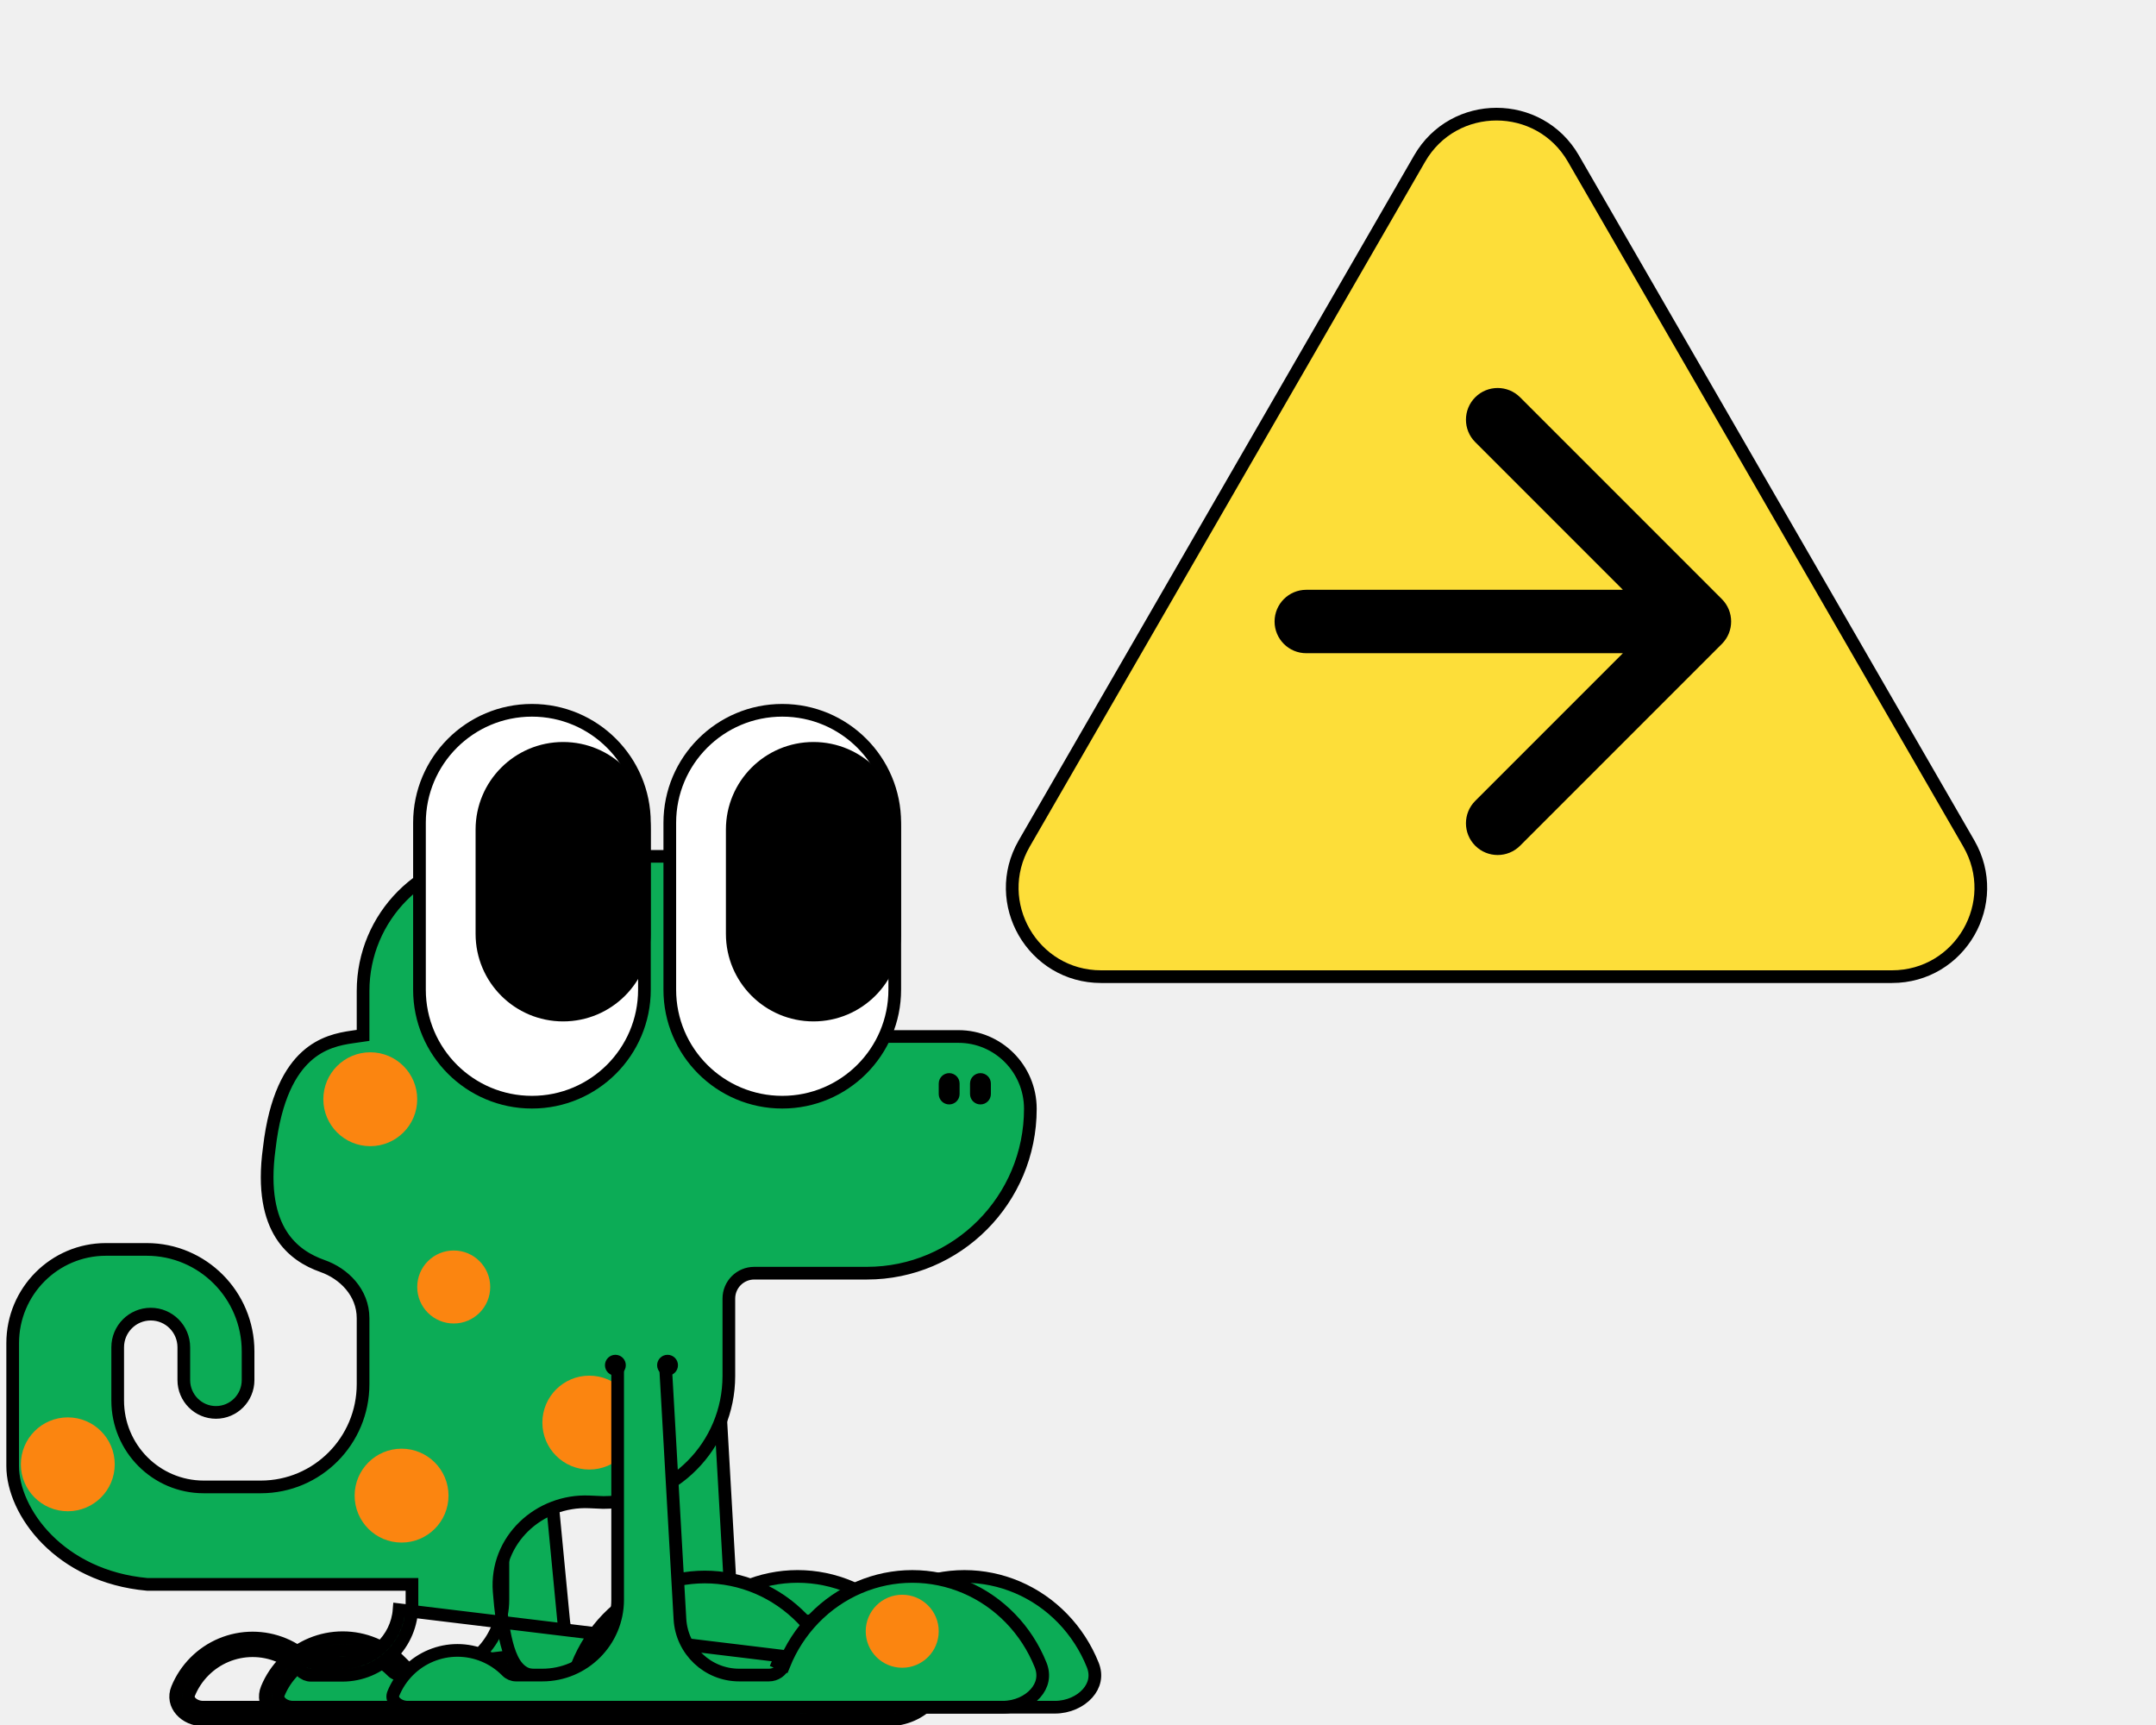
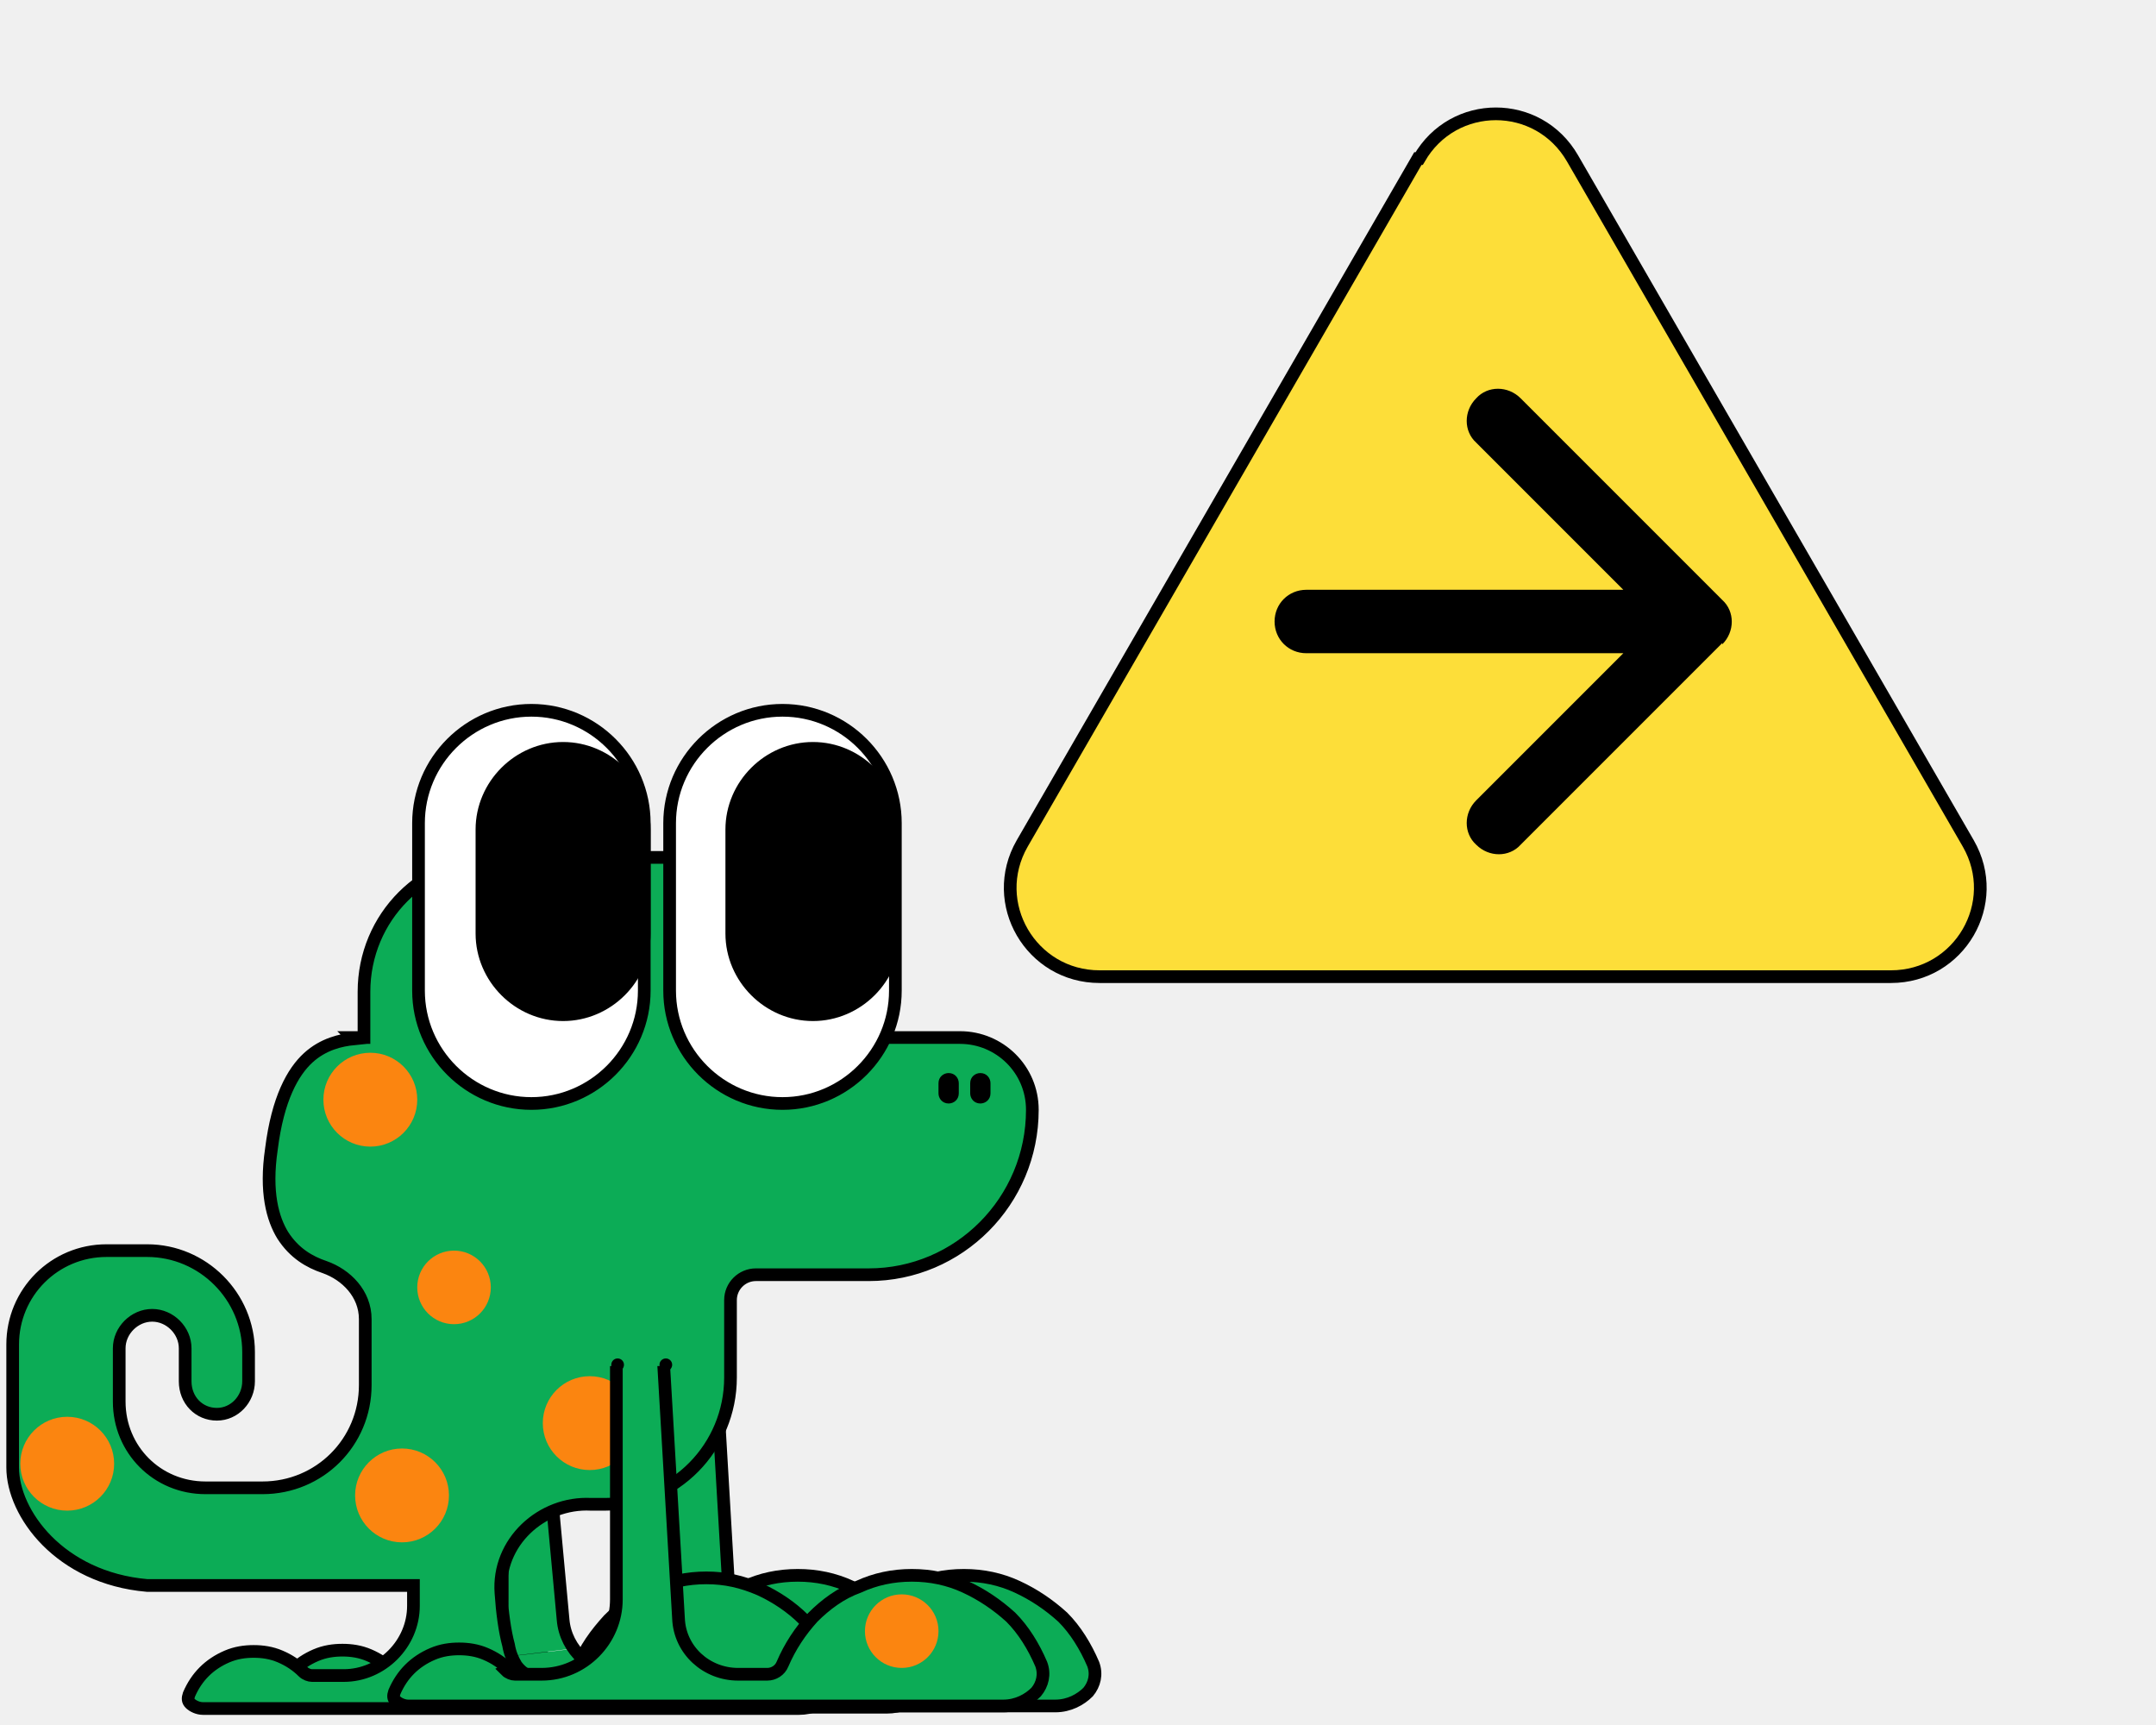
- <svg xmlns="http://www.w3.org/2000/svg" width="170" height="136" viewBox="0 0 170 136" fill="none">
-   <path d="M111.938 12.5C114.632 7.833 121.368 7.833 124.062 12.5L155.239 66.5C157.933 71.167 154.566 77 149.177 77H86.823C81.434 77 78.067 71.167 80.761 66.5L111.938 12.5Z" fill="#FDDE39" stroke="black" strokeWidth="2" />
-   <path d="M103 46.5C101.619 46.5 100.5 47.619 100.5 49C100.5 50.381 101.619 51.5 103 51.5L103 46.5ZM135.768 50.768C136.744 49.791 136.744 48.209 135.768 47.232L119.858 31.322C118.882 30.346 117.299 30.346 116.322 31.322C115.346 32.299 115.346 33.882 116.322 34.858L130.464 49L116.322 63.142C115.346 64.118 115.346 65.701 116.322 66.678C117.299 67.654 118.882 67.654 119.858 66.678L135.768 50.768ZM103 51.5L134 51.5L134 46.5L103 46.5L103 51.5Z" fill="black" />
-   <path d="M44.043 131.722L44.043 131.722L44.076 131.756C44.268 131.952 44.53 132.062 44.804 132.062H46.875C50.154 132.062 52.813 129.404 52.813 126.124V105.525C52.813 104.518 53.63 103.701 54.638 103.701C55.605 103.701 56.404 104.456 56.459 105.422L57.725 127.644C57.866 130.124 59.918 132.062 62.402 132.062H64.743C65.273 132.062 65.737 131.736 65.928 131.26L65.001 130.887L65.928 131.26C66.481 129.885 67.291 128.638 68.31 127.589C69.328 126.54 70.536 125.71 71.863 125.144C73.19 124.578 74.611 124.287 76.045 124.287C77.48 124.287 78.901 124.578 80.228 125.144C81.555 125.71 82.763 126.54 83.781 127.589C84.8 128.638 85.609 129.885 86.162 131.26C86.503 132.106 86.304 132.889 85.756 133.506C85.186 134.149 84.237 134.598 83.172 134.598H36.264C35.83 134.598 35.462 134.413 35.259 134.183C35.078 133.978 35.029 133.758 35.136 133.5C35.41 132.835 35.813 132.231 36.32 131.722C36.828 131.214 37.43 130.81 38.092 130.535C38.755 130.26 39.465 130.118 40.182 130.118C40.898 130.118 41.608 130.26 42.271 130.535C42.933 130.81 43.535 131.214 44.043 131.722Z" fill="#0CAC56" stroke="black" strokeWidth="2" />
-   <path d="M30.884 131.722L30.884 131.722L30.918 131.756C31.109 131.951 31.371 132.062 31.646 132.062H33.716C36.996 132.062 39.654 129.404 39.654 126.124V117.093C39.654 116.056 40.495 115.215 41.532 115.215C42.499 115.215 43.309 115.95 43.401 116.913L44.44 127.75C44.675 130.195 46.729 132.062 49.186 132.062H51.584C52.115 132.062 52.578 131.736 52.77 131.26C53.323 129.885 54.132 128.638 55.151 127.589C56.169 126.54 57.377 125.71 58.704 125.143C60.031 124.577 61.452 124.286 62.887 124.286C64.321 124.286 65.742 124.577 67.069 125.143C68.396 125.71 69.604 126.54 70.622 127.589L71.34 126.892M30.884 131.722L31.592 131.016C30.992 130.414 30.28 129.937 29.496 129.612C28.712 129.286 27.871 129.118 27.023 129.118C26.174 129.118 25.334 129.286 24.55 129.612C23.766 129.937 23.053 130.414 22.453 131.016C21.853 131.618 21.377 132.332 21.053 133.118C20.516 134.417 21.7 135.598 23.105 135.598L70.013 135.598C72.68 135.598 74.926 133.36 73.931 130.887C73.33 129.393 72.45 128.036 71.34 126.892M30.884 131.722C30.377 131.214 29.774 130.81 29.112 130.535C28.45 130.26 27.74 130.118 27.023 130.118C26.306 130.118 25.596 130.26 24.933 130.535C24.271 130.81 23.669 131.214 23.162 131.722C22.654 132.231 22.252 132.835 21.977 133.5C21.871 133.758 21.919 133.978 22.1 134.183C22.303 134.413 22.671 134.598 23.105 134.598L70.013 134.598C71.078 134.598 72.028 134.149 72.597 133.506C73.145 132.889 73.344 132.106 73.003 131.26C72.451 129.885 71.641 128.638 70.622 127.589L71.34 126.892M30.884 131.722L71.34 126.892" fill="#0CAC56" stroke="black" strokeWidth="2" />
-   <path d="M27.771 81.754L28.628 81.63V80.764V78.135C28.628 72.265 33.363 67.514 39.194 67.514H58.47C62.171 67.514 65.18 70.53 65.18 74.262V80.718V81.718H66.18H75.575C78.701 81.718 81.243 84.266 81.243 87.419C81.243 94.581 75.466 100.379 68.351 100.379H59.47C58.365 100.379 57.47 101.274 57.47 102.379V108.481C57.47 113.988 53.034 118.445 47.568 118.457L46.463 118.409C42.514 118.236 39.044 121.408 39.359 125.475C39.473 126.944 39.655 128.437 39.957 129.583C40.105 130.149 40.301 130.702 40.577 131.136C40.841 131.552 41.328 132.079 42.096 132.079H44.34C44.873 132.079 45.334 131.75 45.524 131.276C46.074 129.907 46.879 128.665 47.891 127.62C48.904 126.575 50.104 125.748 51.422 125.184C52.741 124.62 54.153 124.331 55.578 124.331C57.004 124.331 58.416 124.62 59.734 125.184C61.053 125.748 62.253 126.575 63.265 127.62C64.278 128.665 65.082 129.907 65.632 131.276C65.665 131.359 65.698 131.442 65.729 131.526L65.729 131.526C66.023 132.31 65.833 133.031 65.329 133.598C64.805 134.187 63.939 134.598 62.967 134.598H16.016C15.59 134.598 15.228 134.415 15.027 134.187C14.849 133.985 14.801 133.765 14.907 133.508C15.18 132.846 15.58 132.244 16.084 131.738C16.588 131.232 17.186 130.83 17.844 130.556C18.502 130.282 19.206 130.142 19.918 130.142C20.63 130.142 21.335 130.282 21.993 130.556C22.651 130.83 23.249 131.232 23.753 131.738L23.753 131.738L23.786 131.772L23.787 131.772C23.977 131.967 24.238 132.079 24.515 132.079H26.986C30.027 132.079 32.484 129.603 32.484 126.559V125.913V124.913H31.484H11.61C4.689 124.289 1 119.181 1 115.583V105.898C1 101.81 4.297 98.505 8.353 98.505H11.565C15.977 98.505 19.561 102.1 19.561 106.544V108.804C19.561 110.217 18.422 111.355 17.027 111.355C15.632 111.355 14.493 110.217 14.493 108.804L14.493 106.221C14.493 104.782 13.331 103.607 11.887 103.607C10.443 103.607 9.28 104.782 9.28 106.221V110.418C9.28 114.175 12.312 117.229 16.063 117.229H20.561C25.021 117.229 28.628 113.597 28.628 109.127V103.933C28.628 101.892 27.107 100.404 25.43 99.815C24.244 99.398 23.01 98.67 22.164 97.321C21.318 95.974 20.773 93.872 21.23 90.539L21.232 90.528L21.233 90.517C21.697 86.479 22.928 84.404 24.151 83.293C25.378 82.178 26.736 81.903 27.771 81.754ZM31.47 126.913C31.29 129.244 29.351 131.079 26.986 131.079H24.515C24.51 131.079 24.505 131.076 24.501 131.073L24.462 131.033C23.865 130.433 23.157 129.958 22.377 129.633C21.598 129.309 20.762 129.142 19.918 129.142C19.074 129.142 18.239 129.309 17.459 129.633C16.68 129.958 15.972 130.433 15.375 131.033C14.778 131.632 14.305 132.344 13.982 133.127C13.449 134.421 14.623 135.598 16.016 135.598H62.967C65.451 135.598 67.54 133.511 66.665 131.175L31.47 126.913Z" fill="#0CAC56" stroke="black" strokeWidth="2" />
-   <circle cx="35.776" cy="101.467" r="2.878" fill="#FB8510" />
-   <circle cx="29.196" cy="86.664" r="3.701" fill="#FB8510" />
-   <circle cx="31.664" cy="117.916" r="3.701" fill="#FB8510" />
-   <circle cx="5.346" cy="115.448" r="3.701" fill="#FB8510" />
-   <circle cx="46.467" cy="112.159" r="3.701" fill="#FB8510" />
-   <rect x="33.075" y="56" width="17.738" height="30.897" rx="8.869" fill="white" stroke="black" strokeWidth="2" />
-   <rect x="38" y="59" width="12.804" height="21.028" rx="6.402" fill="black" stroke="black" strokeWidth="2" />
-   <rect x="52.813" y="56" width="17.738" height="30.897" rx="8.869" fill="white" stroke="black" strokeWidth="2" />
-   <rect x="57.738" y="59" width="12.804" height="21.028" rx="6.402" fill="black" stroke="black" strokeWidth="2" />
-   <path d="M39.931 131.722L39.931 131.722L39.964 131.756C40.156 131.952 40.418 132.062 40.692 132.062H42.763C46.042 132.062 48.701 129.404 48.701 126.124V105.525C48.701 104.518 49.518 103.701 50.525 103.701C51.493 103.701 52.292 104.456 52.347 105.422L53.613 127.644C53.754 130.124 55.806 132.062 58.289 132.062H60.631C61.161 132.062 61.625 131.736 61.816 131.26L60.889 130.887L61.816 131.26C62.369 129.885 63.179 128.638 64.197 127.589C65.216 126.54 66.424 125.71 67.751 125.144C69.078 124.578 70.499 124.287 71.933 124.287C73.368 124.287 74.789 124.578 76.116 125.144C77.443 125.71 78.65 126.54 79.669 127.589C80.688 128.638 81.497 129.885 82.05 131.26C82.391 132.106 82.192 132.889 81.644 133.506C81.074 134.149 80.124 134.598 79.06 134.598H32.152C31.718 134.598 31.35 134.413 31.147 134.183C30.966 133.978 30.917 133.758 31.024 133.5C31.298 132.835 31.701 132.231 32.208 131.722C32.715 131.214 33.318 130.81 33.98 130.535C34.642 130.26 35.352 130.118 36.069 130.118C36.786 130.118 37.496 130.26 38.159 130.535C38.821 130.81 39.423 131.214 39.931 131.722Z" fill="#0CAC56" stroke="black" strokeWidth="2" />
-   <rect x="76.486" y="84.607" width="1.645" height="2.467" rx="0.822" fill="black" />
-   <rect x="74.019" y="84.607" width="1.645" height="2.467" rx="0.822" fill="black" />
-   <rect x="46.056" y="101.878" width="8.224" height="5.757" fill="#0CAC56" />
-   <circle cx="48.523" cy="107.635" r="0.822" fill="black" />
-   <circle cx="52.636" cy="107.635" r="0.822" fill="black" />
-   <circle cx="71.14" cy="128.608" r="2.878" fill="#FB8510" />
+ <svg xmlns="http://www.w3.org/2000/svg" id="Layer_1" version="1.1" viewBox="0 0 170 136">
+   <defs>
+     <style>
+       .st0 {
+         fill: #fb8510;
+       }
+ 
+       .st1, .st2 {
+         fill: #0cac56;
+       }
+ 
+       .st2, .st3, .st4, .st5 {
+         stroke: #000;
+       }
+ 
+       .st3 {
+         fill: #fff;
+       }
+ 
+       .st5 {
+         fill: #fdde39;
+       }
+     </style>
+   </defs>
+   <path class="st5" d="M111.9,12.5c2.7-4.7,9.4-4.7,12.1,0l31.2,54c2.7,4.7-.7,10.5-6.1,10.5h-62.4c-5.4,0-8.8-5.8-6.1-10.5l31.2-54Z" />
+   <path d="M103,46.5c-1.4,0-2.5,1.1-2.5,2.5s1.1,2.5,2.5,2.5v-5ZM135.8,50.8c1-1,1-2.6,0-3.5l-15.9-15.9c-1-1-2.6-1-3.5,0-1,1-1,2.6,0,3.5l14.1,14.1-14.1,14.1c-1,1-1,2.6,0,3.5,1,1,2.6,1,3.5,0l15.9-15.9ZM103,51.5h31v-5h-31v5Z" />
+   <path class="st2" d="M44,131.7h0c.2.2.5.3.7.3h2.1c3.3,0,5.9-2.7,5.9-5.9v-20.6c0-1,.8-1.8,1.8-1.8s1.8.8,1.8,1.7l1.3,22.2c.1,2.5,2.2,4.4,4.7,4.4h2.3c.5,0,1-.3,1.2-.8l-.9-.4.9.4c.6-1.4,1.4-2.6,2.4-3.7,1-1,2.2-1.9,3.6-2.4,1.3-.6,2.7-.9,4.2-.9s2.9.3,4.2.9c1.3.6,2.5,1.4,3.6,2.4,1,1,1.8,2.3,2.4,3.7.3.8.1,1.6-.4,2.2-.6.6-1.5,1.1-2.6,1.1h-46.9c-.4,0-.8-.2-1-.4-.2-.2-.2-.4-.1-.7.3-.7.7-1.3,1.2-1.8.5-.5,1.1-.9,1.8-1.2.7-.3,1.4-.4,2.1-.4s1.4.1,2.1.4c.7.3,1.3.7,1.8,1.2Z" />
+   <path class="st2" d="M30.9,131.7h0c.2.2.5.3.7.3h2.1c3.3,0,5.9-2.7,5.9-5.9v-9c0-1,.8-1.9,1.9-1.9s1.8.7,1.9,1.7l1,10.8c.2,2.4,2.3,4.3,4.7,4.3h2.4c.5,0,1-.3,1.2-.8.6-1.4,1.4-2.6,2.4-3.7,1-1,2.2-1.9,3.6-2.4,1.3-.6,2.7-.9,4.2-.9s2.9.3,4.2.9c1.3.6,2.5,1.4,3.6,2.4l.7-.7M30.9,131.7c-.5-.5-1.1-.9-1.8-1.2-.7-.3-1.4-.4-2.1-.4s-1.4.1-2.1.4c-.7.3-1.3.7-1.8,1.2-.5.5-.9,1.1-1.2,1.8-.1.3,0,.5.1.7.2.2.6.4,1,.4h46.9c1.1,0,2-.4,2.6-1.1.5-.6.7-1.4.4-2.2-.6-1.4-1.4-2.6-2.4-3.7l.7-.7" />
+   <path class="st2" d="M27.8,81.8h.9v-3.6c0-5.9,4.7-10.6,10.6-10.6h19.3c3.7,0,6.7,3,6.7,6.7v7.5h10.4c3.1,0,5.7,2.5,5.7,5.7,0,7.2-5.8,13-12.9,13h-8.9c-1.1,0-2,.9-2,2v6.1c0,5.5-4.4,10-9.9,10h-1.1c-3.9-.2-7.4,3-7.1,7,.1,1.5.3,3,.6,4.1.1.6.3,1.1.6,1.6.3.4.8.9,1.5.9h2.2c.5,0,1-.3,1.2-.8.5-1.4,1.4-2.6,2.4-3.7,1-1,2.2-1.9,3.5-2.4,1.3-.6,2.7-.9,4.2-.9s2.8.3,4.2.9c1.3.6,2.5,1.4,3.5,2.4,1,1,1.8,2.3,2.4,3.7,0,0,0,.2,0,.2h0c.3.8.1,1.5-.4,2.1-.5.6-1.4,1-2.4,1H16c-.4,0-.8-.2-1-.4-.2-.2-.2-.4-.1-.7.3-.7.7-1.3,1.2-1.8.5-.5,1.1-.9,1.8-1.2.7-.3,1.4-.4,2.1-.4s1.4.1,2.1.4,1.3.7,1.8,1.2h0s0,0,0,0c.2.2.5.3.7.3h2.5c3,0,5.5-2.5,5.5-5.5v-1.6H11.6c-6.9-.6-10.6-5.7-10.6-9.3v-9.7c0-4.1,3.3-7.4,7.4-7.4h3.2c4.4,0,8,3.6,8,8v2.3c0,1.4-1.1,2.6-2.5,2.6s-2.5-1.1-2.5-2.6v-2.6c0-1.4-1.2-2.6-2.6-2.6s-2.6,1.2-2.6,2.6v4.2c0,3.8,3,6.8,6.8,6.8h4.5c4.5,0,8.1-3.6,8.1-8.1v-5.2c0-2-1.5-3.5-3.2-4.1-1.2-.4-2.4-1.1-3.3-2.5-.8-1.3-1.4-3.4-.9-6.8h0s0,0,0,0c.5-4,1.7-6.1,2.9-7.2,1.2-1.1,2.6-1.4,3.6-1.5Z" />
+   <circle class="st0" cx="35.8" cy="101.5" r="2.9" />
+   <circle class="st0" cx="29.2" cy="86.7" r="3.7" />
+   <circle class="st0" cx="31.7" cy="117.9" r="3.7" />
+   <circle class="st0" cx="5.3" cy="115.4" r="3.7" />
+   <circle class="st0" cx="46.5" cy="112.2" r="3.7" />
+   <path class="st3" d="M41.9,56h0c4.9,0,8.9,4,8.9,8.9v13.2c0,4.9-4,8.9-8.9,8.9h0c-4.9,0-8.9-4-8.9-8.9v-13.2c0-4.9,4-8.9,8.9-8.9Z" />
+   <path class="st4" d="M44.4,59h0c3.5,0,6.4,2.9,6.4,6.4v8.2c0,3.5-2.9,6.4-6.4,6.4h0c-3.5,0-6.4-2.9-6.4-6.4v-8.2c0-3.5,2.9-6.4,6.4-6.4Z" />
+   <path class="st3" d="M61.7,56h0c4.9,0,8.9,4,8.9,8.9v13.2c0,4.9-4,8.9-8.9,8.9h0c-4.9,0-8.9-4-8.9-8.9v-13.2c0-4.9,4-8.9,8.9-8.9Z" />
+   <path class="st4" d="M64.1,59h0c3.5,0,6.4,2.9,6.4,6.4v8.2c0,3.5-2.9,6.4-6.4,6.4h0c-3.5,0-6.4-2.9-6.4-6.4v-8.2c0-3.5,2.9-6.4,6.4-6.4Z" />
+   <path class="st2" d="M39.9,131.7h0c.2.2.5.3.7.3h2.1c3.3,0,5.9-2.7,5.9-5.9v-20.6c0-1,.8-1.8,1.8-1.8s1.8.8,1.8,1.7l1.3,22.2c.1,2.5,2.2,4.4,4.7,4.4h2.3c.5,0,1-.3,1.2-.8h0c.6-1.4,1.4-2.6,2.4-3.7,1-1,2.2-1.9,3.6-2.4,1.3-.6,2.7-.9,4.2-.9s2.9.3,4.2.9c1.3.6,2.5,1.4,3.6,2.4,1,1,1.8,2.3,2.4,3.7.3.8.1,1.6-.4,2.2-.6.6-1.5,1.1-2.6,1.1h-46.9c-.4,0-.8-.2-1-.4-.2-.2-.2-.4-.1-.7.3-.7.7-1.3,1.2-1.8.5-.5,1.1-.9,1.8-1.2.7-.3,1.4-.4,2.1-.4s1.4.1,2.1.4c.7.3,1.3.7,1.8,1.2Z" />
+   <path d="M77.3,84.6h0c.5,0,.8.4.8.8v.8c0,.5-.4.8-.8.8h0c-.5,0-.8-.4-.8-.8v-.8c0-.5.4-.8.8-.8Z" />
+   <path d="M74.8,84.6h0c.5,0,.8.4.8.8v.8c0,.5-.4.8-.8.8h0c-.5,0-.8-.4-.8-.8v-.8c0-.5.4-.8.8-.8Z" />
+   <rect class="st1" x="46.1" y="101.9" width="8.2" height="5.8" />
+   <ellipse cx="48.7" cy="107.6" rx=".5" ry=".5" />
+   <ellipse cx="52.5" cy="107.6" rx=".5" ry=".5" />
+   <circle class="st0" cx="71.1" cy="128.6" r="2.9" />
</svg>
